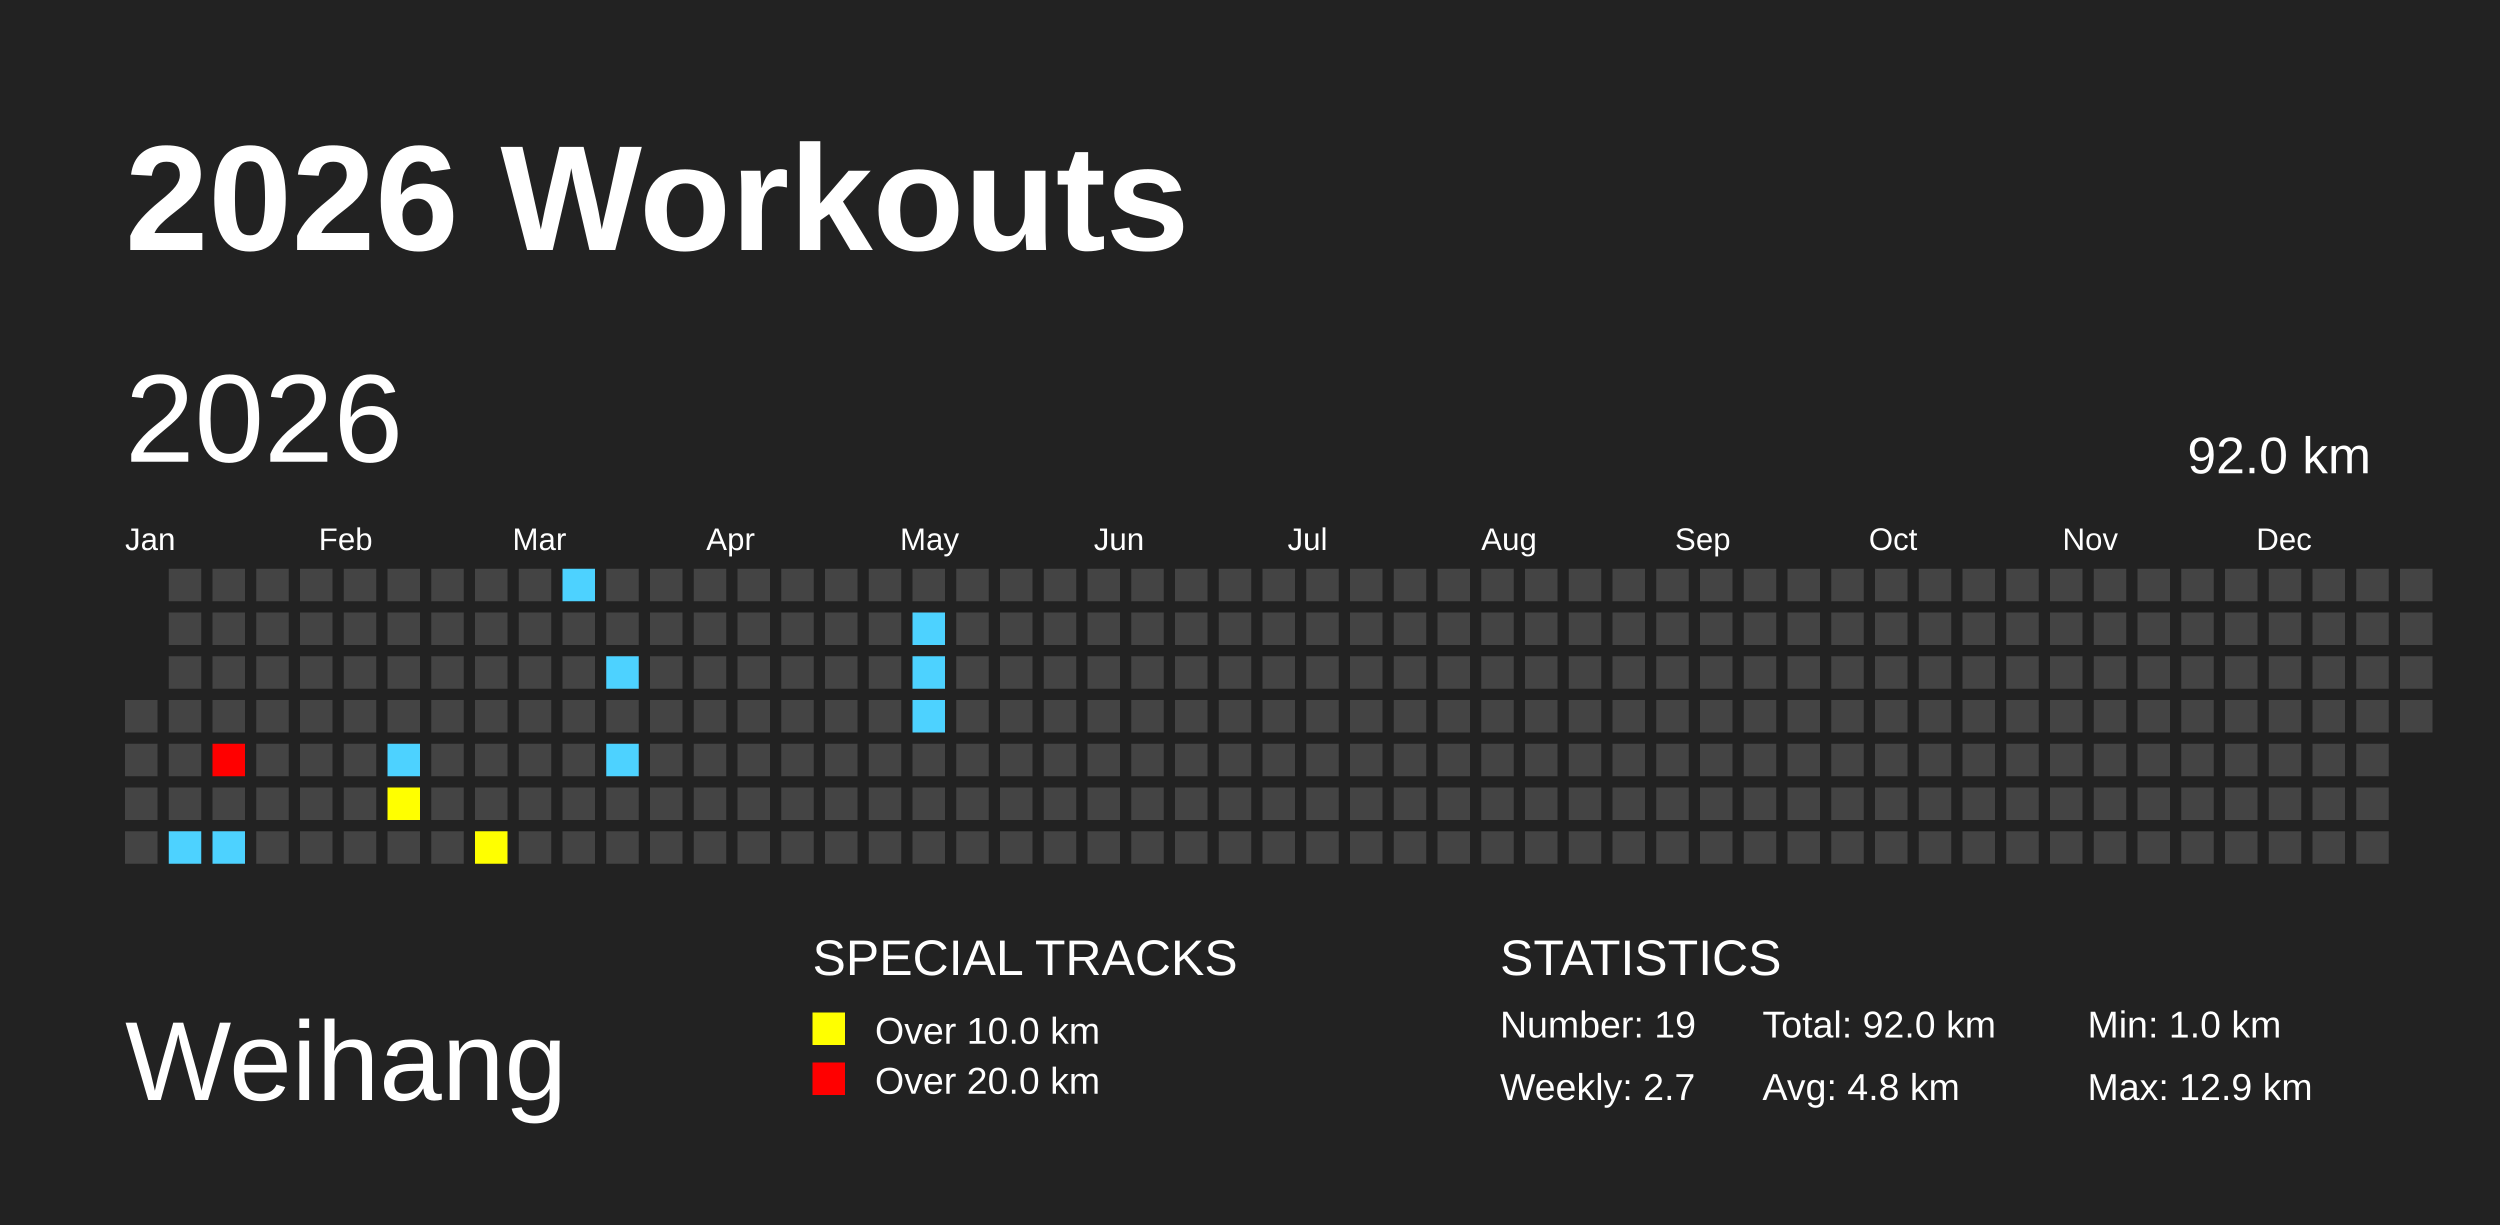
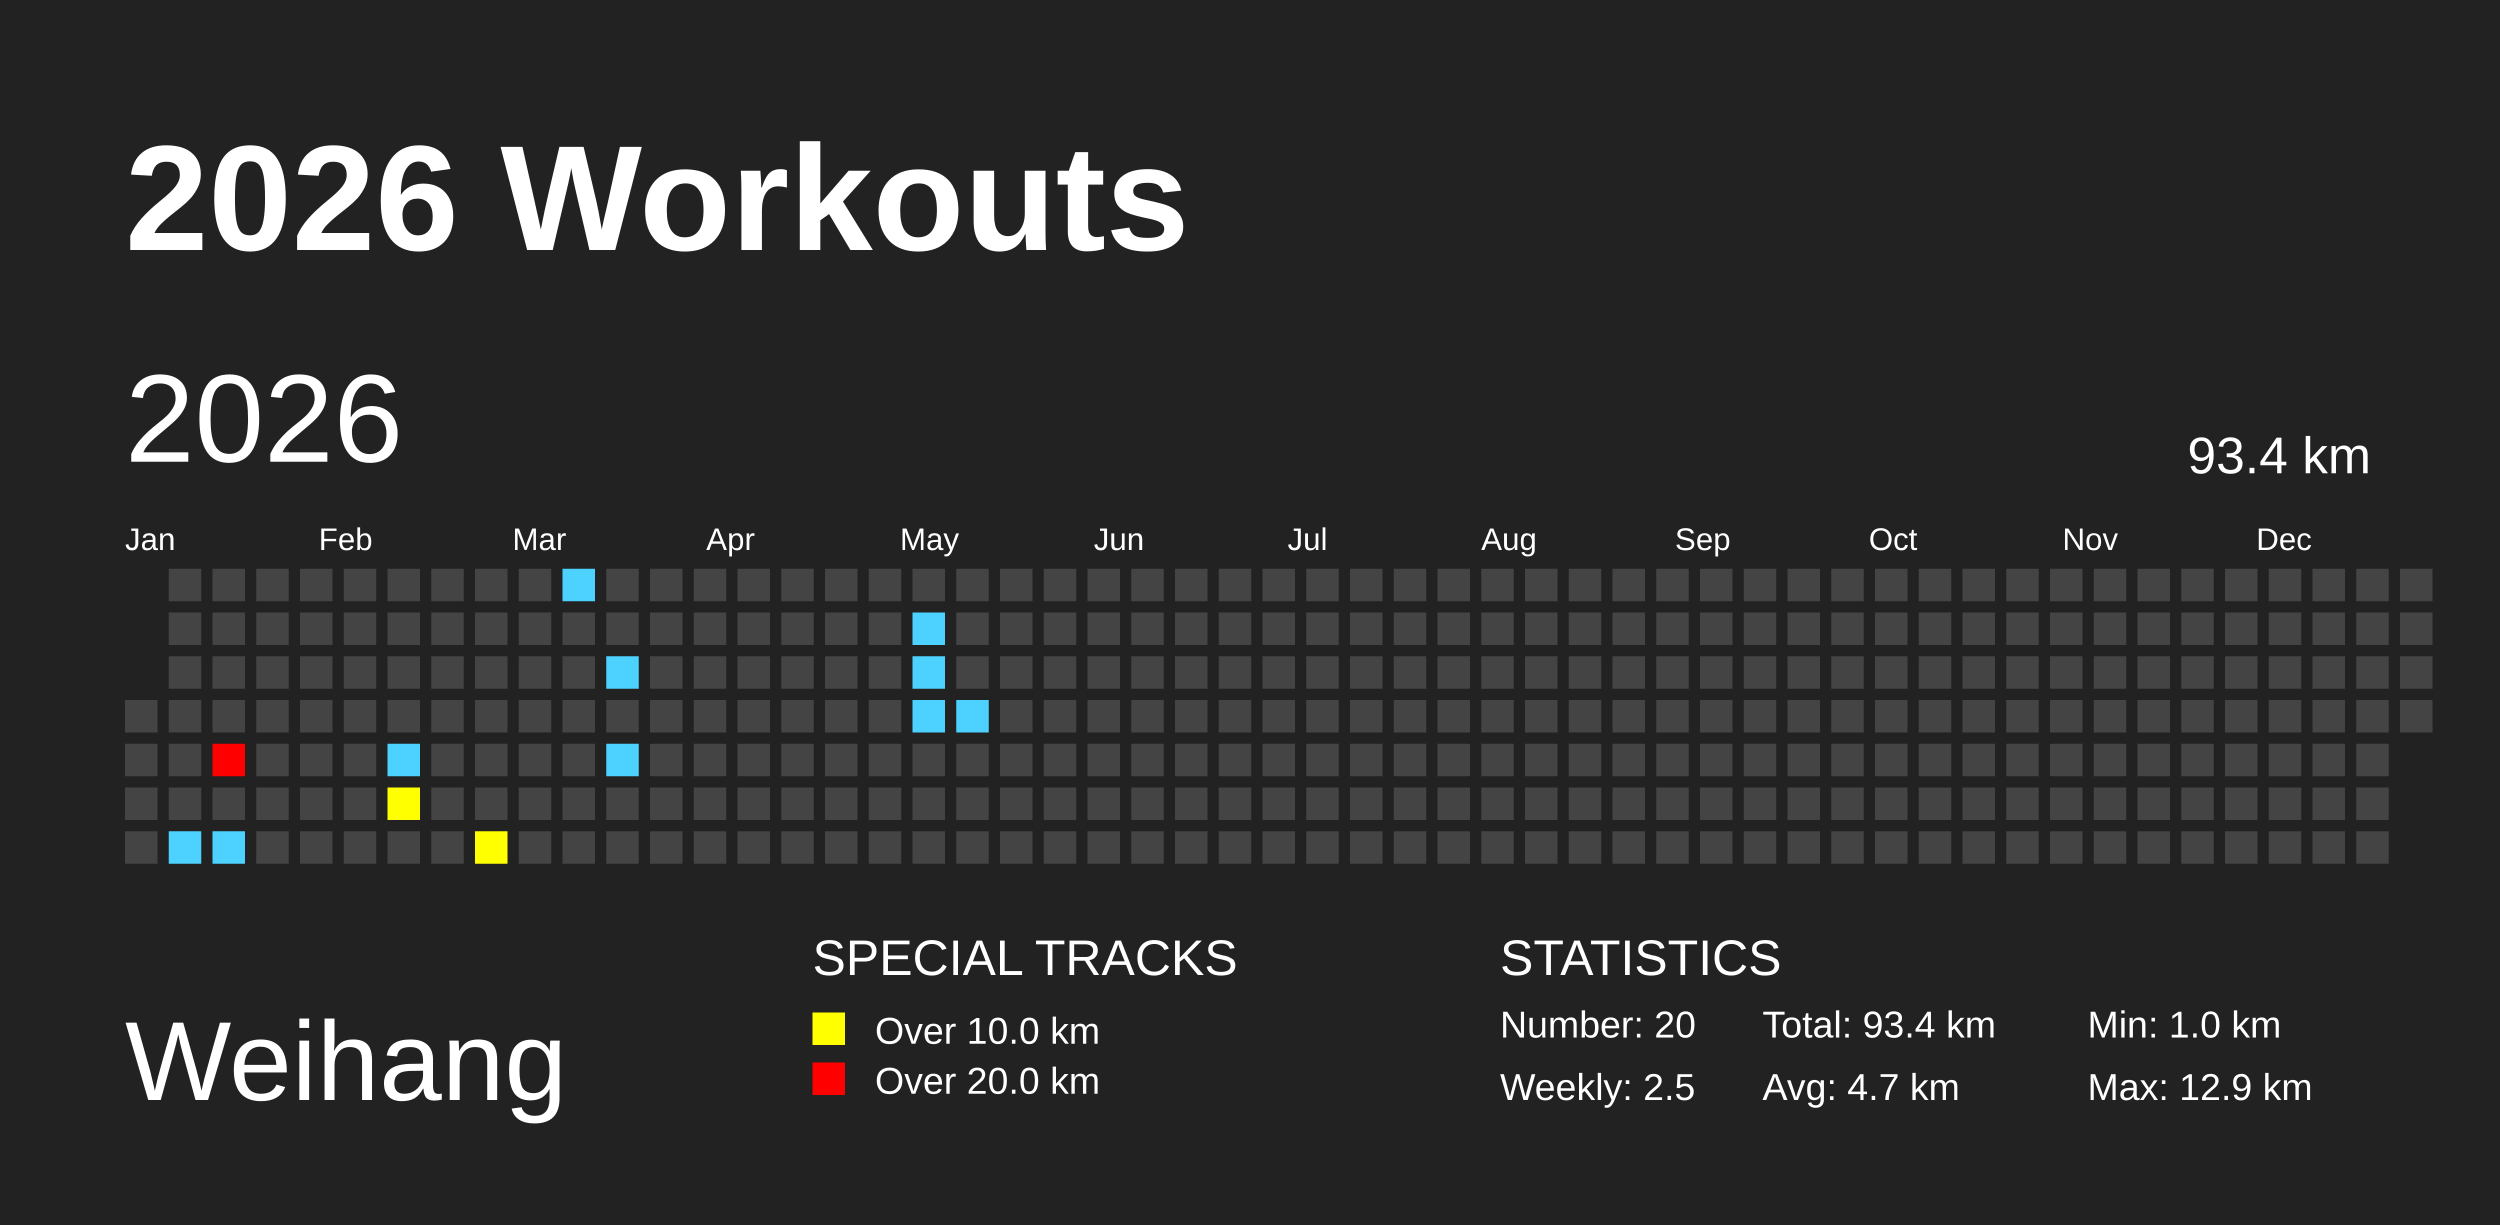
<svg xmlns="http://www.w3.org/2000/svg" baseProfile="full" height="98mm" version="1.1" viewBox="0,0,200,98" width="200mm">
  <defs />
  <rect fill="#222222" height="98" width="200" x="0" y="0" />
  <text fill="#FFFFFF" style="font-size:12px; font-family:Arial; font-weight:bold;" x="10" y="20">2026 Workouts</text>
  <text fill="#FFFFFF" style="font-size:9px; font-family:Arial" x="10" y="88">Weihang</text>
  <text fill="#FFFFFF" style="font-size:4px; font-family:Arial" x="65" y="78">SPECIAL TRACKS</text>
  <rect fill="yellow" height="2.6" width="2.6" x="65" y="81" />
  <text fill="#FFFFFF" style="font-size:3px; font-family:Arial" x="70" y="83.5">Over 10.0 km</text>
  <rect fill="red" height="2.6" width="2.6" x="65" y="85" />
  <text fill="#FFFFFF" style="font-size:3px; font-family:Arial" x="70" y="87.5">Over 20.0 km</text>
  <text fill="#FFFFFF" style="font-size:4px; font-family:Arial" x="120" y="78">STATISTICS</text>
-   <text fill="#FFFFFF" style="font-size:3px; font-family:Arial" x="120" y="83">Number: 19</text>
-   <text fill="#FFFFFF" style="font-size:3px; font-family:Arial" x="120" y="88">Weekly: 2.7</text>
-   <text fill="#FFFFFF" style="font-size:3px; font-family:Arial" x="141" y="83">Total: 92.0 km</text>
-   <text fill="#FFFFFF" style="font-size:3px; font-family:Arial" x="141" y="88">Avg: 4.8 km</text>
+   <text fill="#FFFFFF" style="font-size:3px; font-family:Arial" x="120" y="83">Number: 20</text>
+   <text fill="#FFFFFF" style="font-size:3px; font-family:Arial" x="120" y="88">Weekly: 2.5</text>
+   <text fill="#FFFFFF" style="font-size:3px; font-family:Arial" x="141" y="83">Total: 93.4 km</text>
+   <text fill="#FFFFFF" style="font-size:3px; font-family:Arial" x="141" y="88">Avg: 4.7 km</text>
  <text fill="#FFFFFF" style="font-size:3px; font-family:Arial" x="167" y="83">Min: 1.0 km</text>
  <text fill="#FFFFFF" style="font-size:3px; font-family:Arial" x="167" y="88">Max: 12.9 km</text>
  <text dominant-baseline="hanging" fill="#FFFFFF" style="font-size:10.0px; font-family:Arial;" x="10" y="30">2026</text>
-   <text dominant-baseline="hanging" fill="#FFFFFF" style="font-size:4.125px; font-family:Arial;" x="175" y="35">92.0 km</text>
+   <text dominant-baseline="hanging" fill="#FFFFFF" style="font-size:4.125px; font-family:Arial;" x="175" y="35">93.4 km</text>
  <text fill="#FFFFFF" style="font-size:2.5px; font-family:Arial" x="10.0" y="44">Jan</text>
  <text fill="#FFFFFF" style="font-size:2.5px; font-family:Arial" x="25.5" y="44">Feb</text>
  <text fill="#FFFFFF" style="font-size:2.5px; font-family:Arial" x="41.0" y="44">Mar</text>
  <text fill="#FFFFFF" style="font-size:2.5px; font-family:Arial" x="56.5" y="44">Apr</text>
  <text fill="#FFFFFF" style="font-size:2.5px; font-family:Arial" x="72.0" y="44">May</text>
  <text fill="#FFFFFF" style="font-size:2.5px; font-family:Arial" x="87.5" y="44">Jun</text>
  <text fill="#FFFFFF" style="font-size:2.5px; font-family:Arial" x="103.0" y="44">Jul</text>
  <text fill="#FFFFFF" style="font-size:2.5px; font-family:Arial" x="118.5" y="44">Aug</text>
  <text fill="#FFFFFF" style="font-size:2.5px; font-family:Arial" x="134.0" y="44">Sep</text>
  <text fill="#FFFFFF" style="font-size:2.5px; font-family:Arial" x="149.5" y="44">Oct</text>
  <text fill="#FFFFFF" style="font-size:2.5px; font-family:Arial" x="165.0" y="44">Nov</text>
  <text fill="#FFFFFF" style="font-size:2.5px; font-family:Arial" x="180.5" y="44">Dec</text>
  <rect fill="#444444" height="2.6" width="2.6" x="10.0" y="56.0" />
  <rect fill="#444444" height="2.6" width="2.6" x="10.0" y="59.5" />
  <rect fill="#444444" height="2.6" width="2.6" x="10.0" y="63.0" />
  <rect fill="#444444" height="2.6" width="2.6" x="10.0" y="66.5" />
  <rect fill="#444444" height="2.6" width="2.6" x="13.5" y="45.5" />
  <rect fill="#444444" height="2.6" width="2.6" x="13.5" y="49.0" />
  <rect fill="#444444" height="2.6" width="2.6" x="13.5" y="52.5" />
  <rect fill="#444444" height="2.6" width="2.6" x="13.5" y="56.0" />
  <rect fill="#444444" height="2.6" width="2.6" x="13.5" y="59.5" />
  <rect fill="#444444" height="2.6" width="2.6" x="13.5" y="63.0" />
  <rect fill="#4DD2FF" height="2.6" width="2.6" x="13.5" y="66.5" />
  <rect fill="#444444" height="2.6" width="2.6" x="17.0" y="45.5" />
  <rect fill="#444444" height="2.6" width="2.6" x="17.0" y="49.0" />
  <rect fill="#444444" height="2.6" width="2.6" x="17.0" y="52.5" />
  <rect fill="#444444" height="2.6" width="2.6" x="17.0" y="56.0" />
  <rect fill="red" height="2.6" width="2.6" x="17.0" y="59.5" />
  <rect fill="#444444" height="2.6" width="2.6" x="17.0" y="63.0" />
  <rect fill="#4DD2FF" height="2.6" width="2.6" x="17.0" y="66.5" />
  <rect fill="#444444" height="2.6" width="2.6" x="20.5" y="45.5" />
  <rect fill="#444444" height="2.6" width="2.6" x="20.5" y="49.0" />
  <rect fill="#444444" height="2.6" width="2.6" x="20.5" y="52.5" />
  <rect fill="#444444" height="2.6" width="2.6" x="20.5" y="56.0" />
  <rect fill="#444444" height="2.6" width="2.6" x="20.5" y="59.5" />
  <rect fill="#444444" height="2.6" width="2.6" x="20.5" y="63.0" />
  <rect fill="#444444" height="2.6" width="2.6" x="20.5" y="66.5" />
  <rect fill="#444444" height="2.6" width="2.6" x="24.0" y="45.5" />
  <rect fill="#444444" height="2.6" width="2.6" x="24.0" y="49.0" />
  <rect fill="#444444" height="2.6" width="2.6" x="24.0" y="52.5" />
  <rect fill="#444444" height="2.6" width="2.6" x="24.0" y="56.0" />
  <rect fill="#444444" height="2.6" width="2.6" x="24.0" y="59.5" />
  <rect fill="#444444" height="2.6" width="2.6" x="24.0" y="63.0" />
  <rect fill="#444444" height="2.6" width="2.6" x="24.0" y="66.5" />
  <rect fill="#444444" height="2.6" width="2.6" x="27.5" y="45.5" />
  <rect fill="#444444" height="2.6" width="2.6" x="27.5" y="49.0" />
  <rect fill="#444444" height="2.6" width="2.6" x="27.5" y="52.5" />
  <rect fill="#444444" height="2.6" width="2.6" x="27.5" y="56.0" />
  <rect fill="#444444" height="2.6" width="2.6" x="27.5" y="59.5" />
  <rect fill="#444444" height="2.6" width="2.6" x="27.5" y="63.0" />
  <rect fill="#444444" height="2.6" width="2.6" x="27.5" y="66.5" />
  <rect fill="#444444" height="2.6" width="2.6" x="31.0" y="45.5" />
  <rect fill="#444444" height="2.6" width="2.6" x="31.0" y="49.0" />
  <rect fill="#444444" height="2.6" width="2.6" x="31.0" y="52.5" />
  <rect fill="#444444" height="2.6" width="2.6" x="31.0" y="56.0" />
  <rect fill="#4DD2FF" height="2.6" width="2.6" x="31.0" y="59.5" />
  <rect fill="yellow" height="2.6" width="2.6" x="31.0" y="63.0" />
  <rect fill="#444444" height="2.6" width="2.6" x="31.0" y="66.5" />
  <rect fill="#444444" height="2.6" width="2.6" x="34.5" y="45.5" />
  <rect fill="#444444" height="2.6" width="2.6" x="34.5" y="49.0" />
  <rect fill="#444444" height="2.6" width="2.6" x="34.5" y="52.5" />
  <rect fill="#444444" height="2.6" width="2.6" x="34.5" y="56.0" />
  <rect fill="#444444" height="2.6" width="2.6" x="34.5" y="59.5" />
  <rect fill="#444444" height="2.6" width="2.6" x="34.5" y="63.0" />
  <rect fill="#444444" height="2.6" width="2.6" x="34.5" y="66.5" />
  <rect fill="#444444" height="2.6" width="2.6" x="38.0" y="45.5" />
  <rect fill="#444444" height="2.6" width="2.6" x="38.0" y="49.0" />
  <rect fill="#444444" height="2.6" width="2.6" x="38.0" y="52.5" />
  <rect fill="#444444" height="2.6" width="2.6" x="38.0" y="56.0" />
  <rect fill="#444444" height="2.6" width="2.6" x="38.0" y="59.5" />
  <rect fill="#444444" height="2.6" width="2.6" x="38.0" y="63.0" />
  <rect fill="yellow" height="2.6" width="2.6" x="38.0" y="66.5" />
  <rect fill="#444444" height="2.6" width="2.6" x="41.5" y="45.5" />
  <rect fill="#444444" height="2.6" width="2.6" x="41.5" y="49.0" />
  <rect fill="#444444" height="2.6" width="2.6" x="41.5" y="52.5" />
  <rect fill="#444444" height="2.6" width="2.6" x="41.5" y="56.0" />
  <rect fill="#444444" height="2.6" width="2.6" x="41.5" y="59.5" />
  <rect fill="#444444" height="2.6" width="2.6" x="41.5" y="63.0" />
  <rect fill="#444444" height="2.6" width="2.6" x="41.5" y="66.5" />
  <rect fill="#4DD2FF" height="2.6" width="2.6" x="45.0" y="45.5" />
  <rect fill="#444444" height="2.6" width="2.6" x="45.0" y="49.0" />
  <rect fill="#444444" height="2.6" width="2.6" x="45.0" y="52.5" />
  <rect fill="#444444" height="2.6" width="2.6" x="45.0" y="56.0" />
  <rect fill="#444444" height="2.6" width="2.6" x="45.0" y="59.5" />
  <rect fill="#444444" height="2.6" width="2.6" x="45.0" y="63.0" />
  <rect fill="#444444" height="2.6" width="2.6" x="45.0" y="66.5" />
  <rect fill="#444444" height="2.6" width="2.6" x="48.5" y="45.5" />
  <rect fill="#444444" height="2.6" width="2.6" x="48.5" y="49.0" />
  <rect fill="#4DD2FF" height="2.6" width="2.6" x="48.5" y="52.5" />
  <rect fill="#444444" height="2.6" width="2.6" x="48.5" y="56.0" />
  <rect fill="#4DD2FF" height="2.6" width="2.6" x="48.5" y="59.5" />
  <rect fill="#444444" height="2.6" width="2.6" x="48.5" y="63.0" />
  <rect fill="#444444" height="2.6" width="2.6" x="48.5" y="66.5" />
  <rect fill="#444444" height="2.6" width="2.6" x="52.0" y="45.5" />
  <rect fill="#444444" height="2.6" width="2.6" x="52.0" y="49.0" />
  <rect fill="#444444" height="2.6" width="2.6" x="52.0" y="52.5" />
  <rect fill="#444444" height="2.6" width="2.6" x="52.0" y="56.0" />
  <rect fill="#444444" height="2.6" width="2.6" x="52.0" y="59.5" />
  <rect fill="#444444" height="2.6" width="2.6" x="52.0" y="63.0" />
  <rect fill="#444444" height="2.6" width="2.6" x="52.0" y="66.5" />
  <rect fill="#444444" height="2.6" width="2.6" x="55.5" y="45.5" />
  <rect fill="#444444" height="2.6" width="2.6" x="55.5" y="49.0" />
  <rect fill="#444444" height="2.6" width="2.6" x="55.5" y="52.5" />
  <rect fill="#444444" height="2.6" width="2.6" x="55.5" y="56.0" />
  <rect fill="#444444" height="2.6" width="2.6" x="55.5" y="59.5" />
  <rect fill="#444444" height="2.6" width="2.6" x="55.5" y="63.0" />
  <rect fill="#444444" height="2.6" width="2.6" x="55.5" y="66.5" />
  <rect fill="#444444" height="2.6" width="2.6" x="59.0" y="45.5" />
  <rect fill="#444444" height="2.6" width="2.6" x="59.0" y="49.0" />
  <rect fill="#444444" height="2.6" width="2.6" x="59.0" y="52.5" />
  <rect fill="#444444" height="2.6" width="2.6" x="59.0" y="56.0" />
  <rect fill="#444444" height="2.6" width="2.6" x="59.0" y="59.5" />
  <rect fill="#444444" height="2.6" width="2.6" x="59.0" y="63.0" />
  <rect fill="#444444" height="2.6" width="2.6" x="59.0" y="66.5" />
  <rect fill="#444444" height="2.6" width="2.6" x="62.5" y="45.5" />
  <rect fill="#444444" height="2.6" width="2.6" x="62.5" y="49.0" />
  <rect fill="#444444" height="2.6" width="2.6" x="62.5" y="52.5" />
  <rect fill="#444444" height="2.6" width="2.6" x="62.5" y="56.0" />
  <rect fill="#444444" height="2.6" width="2.6" x="62.5" y="59.5" />
  <rect fill="#444444" height="2.6" width="2.6" x="62.5" y="63.0" />
  <rect fill="#444444" height="2.6" width="2.6" x="62.5" y="66.5" />
  <rect fill="#444444" height="2.6" width="2.6" x="66.0" y="45.5" />
  <rect fill="#444444" height="2.6" width="2.6" x="66.0" y="49.0" />
  <rect fill="#444444" height="2.6" width="2.6" x="66.0" y="52.5" />
  <rect fill="#444444" height="2.6" width="2.6" x="66.0" y="56.0" />
  <rect fill="#444444" height="2.6" width="2.6" x="66.0" y="59.5" />
  <rect fill="#444444" height="2.6" width="2.6" x="66.0" y="63.0" />
  <rect fill="#444444" height="2.6" width="2.6" x="66.0" y="66.5" />
  <rect fill="#444444" height="2.6" width="2.6" x="69.5" y="45.5" />
  <rect fill="#444444" height="2.6" width="2.6" x="69.5" y="49.0" />
  <rect fill="#444444" height="2.6" width="2.6" x="69.5" y="52.5" />
  <rect fill="#444444" height="2.6" width="2.6" x="69.5" y="56.0" />
  <rect fill="#444444" height="2.6" width="2.6" x="69.5" y="59.5" />
  <rect fill="#444444" height="2.6" width="2.6" x="69.5" y="63.0" />
  <rect fill="#444444" height="2.6" width="2.6" x="69.5" y="66.5" />
  <rect fill="#444444" height="2.6" width="2.6" x="73.0" y="45.5" />
  <rect fill="#4DD2FF" height="2.6" width="2.6" x="73.0" y="49.0" />
  <rect fill="#4DD2FF" height="2.6" width="2.6" x="73.0" y="52.5" />
  <rect fill="#4DD2FF" height="2.6" width="2.6" x="73.0" y="56.0" />
  <rect fill="#444444" height="2.6" width="2.6" x="73.0" y="59.5" />
  <rect fill="#444444" height="2.6" width="2.6" x="73.0" y="63.0" />
  <rect fill="#444444" height="2.6" width="2.6" x="73.0" y="66.5" />
  <rect fill="#444444" height="2.6" width="2.6" x="76.5" y="45.5" />
  <rect fill="#444444" height="2.6" width="2.6" x="76.5" y="49.0" />
  <rect fill="#444444" height="2.6" width="2.6" x="76.5" y="52.5" />
-   <rect fill="#444444" height="2.6" width="2.6" x="76.5" y="56.0" />
+   <rect fill="#4DD2FF" height="2.6" width="2.6" x="76.5" y="56.0" />
  <rect fill="#444444" height="2.6" width="2.6" x="76.5" y="59.5" />
  <rect fill="#444444" height="2.6" width="2.6" x="76.5" y="63.0" />
  <rect fill="#444444" height="2.6" width="2.6" x="76.5" y="66.5" />
  <rect fill="#444444" height="2.6" width="2.6" x="80.0" y="45.5" />
  <rect fill="#444444" height="2.6" width="2.6" x="80.0" y="49.0" />
  <rect fill="#444444" height="2.6" width="2.6" x="80.0" y="52.5" />
  <rect fill="#444444" height="2.6" width="2.6" x="80.0" y="56.0" />
  <rect fill="#444444" height="2.6" width="2.6" x="80.0" y="59.5" />
  <rect fill="#444444" height="2.6" width="2.6" x="80.0" y="63.0" />
  <rect fill="#444444" height="2.6" width="2.6" x="80.0" y="66.5" />
  <rect fill="#444444" height="2.6" width="2.6" x="83.5" y="45.5" />
  <rect fill="#444444" height="2.6" width="2.6" x="83.5" y="49.0" />
  <rect fill="#444444" height="2.6" width="2.6" x="83.5" y="52.5" />
  <rect fill="#444444" height="2.6" width="2.6" x="83.5" y="56.0" />
  <rect fill="#444444" height="2.6" width="2.6" x="83.5" y="59.5" />
  <rect fill="#444444" height="2.6" width="2.6" x="83.5" y="63.0" />
  <rect fill="#444444" height="2.6" width="2.6" x="83.5" y="66.5" />
  <rect fill="#444444" height="2.6" width="2.6" x="87.0" y="45.5" />
  <rect fill="#444444" height="2.6" width="2.6" x="87.0" y="49.0" />
  <rect fill="#444444" height="2.6" width="2.6" x="87.0" y="52.5" />
  <rect fill="#444444" height="2.6" width="2.6" x="87.0" y="56.0" />
  <rect fill="#444444" height="2.6" width="2.6" x="87.0" y="59.5" />
  <rect fill="#444444" height="2.6" width="2.6" x="87.0" y="63.0" />
  <rect fill="#444444" height="2.6" width="2.6" x="87.0" y="66.5" />
  <rect fill="#444444" height="2.6" width="2.6" x="90.5" y="45.5" />
  <rect fill="#444444" height="2.6" width="2.6" x="90.5" y="49.0" />
  <rect fill="#444444" height="2.6" width="2.6" x="90.5" y="52.5" />
  <rect fill="#444444" height="2.6" width="2.6" x="90.5" y="56.0" />
  <rect fill="#444444" height="2.6" width="2.6" x="90.5" y="59.5" />
  <rect fill="#444444" height="2.6" width="2.6" x="90.5" y="63.0" />
  <rect fill="#444444" height="2.6" width="2.6" x="90.5" y="66.5" />
  <rect fill="#444444" height="2.6" width="2.6" x="94.0" y="45.5" />
  <rect fill="#444444" height="2.6" width="2.6" x="94.0" y="49.0" />
  <rect fill="#444444" height="2.6" width="2.6" x="94.0" y="52.5" />
  <rect fill="#444444" height="2.6" width="2.6" x="94.0" y="56.0" />
  <rect fill="#444444" height="2.6" width="2.6" x="94.0" y="59.5" />
  <rect fill="#444444" height="2.6" width="2.6" x="94.0" y="63.0" />
  <rect fill="#444444" height="2.6" width="2.6" x="94.0" y="66.5" />
  <rect fill="#444444" height="2.6" width="2.6" x="97.5" y="45.5" />
  <rect fill="#444444" height="2.6" width="2.6" x="97.5" y="49.0" />
  <rect fill="#444444" height="2.6" width="2.6" x="97.5" y="52.5" />
  <rect fill="#444444" height="2.6" width="2.6" x="97.5" y="56.0" />
  <rect fill="#444444" height="2.6" width="2.6" x="97.5" y="59.5" />
  <rect fill="#444444" height="2.6" width="2.6" x="97.5" y="63.0" />
  <rect fill="#444444" height="2.6" width="2.6" x="97.5" y="66.5" />
  <rect fill="#444444" height="2.6" width="2.6" x="101.0" y="45.5" />
  <rect fill="#444444" height="2.6" width="2.6" x="101.0" y="49.0" />
  <rect fill="#444444" height="2.6" width="2.6" x="101.0" y="52.5" />
  <rect fill="#444444" height="2.6" width="2.6" x="101.0" y="56.0" />
  <rect fill="#444444" height="2.6" width="2.6" x="101.0" y="59.5" />
  <rect fill="#444444" height="2.6" width="2.6" x="101.0" y="63.0" />
  <rect fill="#444444" height="2.6" width="2.6" x="101.0" y="66.5" />
  <rect fill="#444444" height="2.6" width="2.6" x="104.5" y="45.5" />
  <rect fill="#444444" height="2.6" width="2.6" x="104.5" y="49.0" />
  <rect fill="#444444" height="2.6" width="2.6" x="104.5" y="52.5" />
  <rect fill="#444444" height="2.6" width="2.6" x="104.5" y="56.0" />
  <rect fill="#444444" height="2.6" width="2.6" x="104.5" y="59.5" />
  <rect fill="#444444" height="2.6" width="2.6" x="104.5" y="63.0" />
  <rect fill="#444444" height="2.6" width="2.6" x="104.5" y="66.5" />
  <rect fill="#444444" height="2.6" width="2.6" x="108.0" y="45.5" />
  <rect fill="#444444" height="2.6" width="2.6" x="108.0" y="49.0" />
  <rect fill="#444444" height="2.6" width="2.6" x="108.0" y="52.5" />
  <rect fill="#444444" height="2.6" width="2.6" x="108.0" y="56.0" />
  <rect fill="#444444" height="2.6" width="2.6" x="108.0" y="59.5" />
  <rect fill="#444444" height="2.6" width="2.6" x="108.0" y="63.0" />
  <rect fill="#444444" height="2.6" width="2.6" x="108.0" y="66.5" />
  <rect fill="#444444" height="2.6" width="2.6" x="111.5" y="45.5" />
  <rect fill="#444444" height="2.6" width="2.6" x="111.5" y="49.0" />
  <rect fill="#444444" height="2.6" width="2.6" x="111.5" y="52.5" />
  <rect fill="#444444" height="2.6" width="2.6" x="111.5" y="56.0" />
  <rect fill="#444444" height="2.6" width="2.6" x="111.5" y="59.5" />
  <rect fill="#444444" height="2.6" width="2.6" x="111.5" y="63.0" />
  <rect fill="#444444" height="2.6" width="2.6" x="111.5" y="66.5" />
  <rect fill="#444444" height="2.6" width="2.6" x="115.0" y="45.5" />
  <rect fill="#444444" height="2.6" width="2.6" x="115.0" y="49.0" />
  <rect fill="#444444" height="2.6" width="2.6" x="115.0" y="52.5" />
  <rect fill="#444444" height="2.6" width="2.6" x="115.0" y="56.0" />
  <rect fill="#444444" height="2.6" width="2.6" x="115.0" y="59.5" />
  <rect fill="#444444" height="2.6" width="2.6" x="115.0" y="63.0" />
  <rect fill="#444444" height="2.6" width="2.6" x="115.0" y="66.5" />
  <rect fill="#444444" height="2.6" width="2.6" x="118.5" y="45.5" />
  <rect fill="#444444" height="2.6" width="2.6" x="118.5" y="49.0" />
  <rect fill="#444444" height="2.6" width="2.6" x="118.5" y="52.5" />
  <rect fill="#444444" height="2.6" width="2.6" x="118.5" y="56.0" />
  <rect fill="#444444" height="2.6" width="2.6" x="118.5" y="59.5" />
  <rect fill="#444444" height="2.6" width="2.6" x="118.5" y="63.0" />
  <rect fill="#444444" height="2.6" width="2.6" x="118.5" y="66.5" />
  <rect fill="#444444" height="2.6" width="2.6" x="122.0" y="45.5" />
  <rect fill="#444444" height="2.6" width="2.6" x="122.0" y="49.0" />
  <rect fill="#444444" height="2.6" width="2.6" x="122.0" y="52.5" />
  <rect fill="#444444" height="2.6" width="2.6" x="122.0" y="56.0" />
  <rect fill="#444444" height="2.6" width="2.6" x="122.0" y="59.5" />
  <rect fill="#444444" height="2.6" width="2.6" x="122.0" y="63.0" />
  <rect fill="#444444" height="2.6" width="2.6" x="122.0" y="66.5" />
  <rect fill="#444444" height="2.6" width="2.6" x="125.5" y="45.5" />
  <rect fill="#444444" height="2.6" width="2.6" x="125.5" y="49.0" />
  <rect fill="#444444" height="2.6" width="2.6" x="125.5" y="52.5" />
  <rect fill="#444444" height="2.6" width="2.6" x="125.5" y="56.0" />
  <rect fill="#444444" height="2.6" width="2.6" x="125.5" y="59.5" />
  <rect fill="#444444" height="2.6" width="2.6" x="125.5" y="63.0" />
  <rect fill="#444444" height="2.6" width="2.6" x="125.5" y="66.5" />
  <rect fill="#444444" height="2.6" width="2.6" x="129.0" y="45.5" />
  <rect fill="#444444" height="2.6" width="2.6" x="129.0" y="49.0" />
  <rect fill="#444444" height="2.6" width="2.6" x="129.0" y="52.5" />
  <rect fill="#444444" height="2.6" width="2.6" x="129.0" y="56.0" />
  <rect fill="#444444" height="2.6" width="2.6" x="129.0" y="59.5" />
  <rect fill="#444444" height="2.6" width="2.6" x="129.0" y="63.0" />
  <rect fill="#444444" height="2.6" width="2.6" x="129.0" y="66.5" />
  <rect fill="#444444" height="2.6" width="2.6" x="132.5" y="45.5" />
  <rect fill="#444444" height="2.6" width="2.6" x="132.5" y="49.0" />
  <rect fill="#444444" height="2.6" width="2.6" x="132.5" y="52.5" />
  <rect fill="#444444" height="2.6" width="2.6" x="132.5" y="56.0" />
  <rect fill="#444444" height="2.6" width="2.6" x="132.5" y="59.5" />
  <rect fill="#444444" height="2.6" width="2.6" x="132.5" y="63.0" />
  <rect fill="#444444" height="2.6" width="2.6" x="132.5" y="66.5" />
  <rect fill="#444444" height="2.6" width="2.6" x="136.0" y="45.5" />
  <rect fill="#444444" height="2.6" width="2.6" x="136.0" y="49.0" />
  <rect fill="#444444" height="2.6" width="2.6" x="136.0" y="52.5" />
  <rect fill="#444444" height="2.6" width="2.6" x="136.0" y="56.0" />
  <rect fill="#444444" height="2.6" width="2.6" x="136.0" y="59.5" />
  <rect fill="#444444" height="2.6" width="2.6" x="136.0" y="63.0" />
  <rect fill="#444444" height="2.6" width="2.6" x="136.0" y="66.5" />
  <rect fill="#444444" height="2.6" width="2.6" x="139.5" y="45.5" />
  <rect fill="#444444" height="2.6" width="2.6" x="139.5" y="49.0" />
  <rect fill="#444444" height="2.6" width="2.6" x="139.5" y="52.5" />
  <rect fill="#444444" height="2.6" width="2.6" x="139.5" y="56.0" />
  <rect fill="#444444" height="2.6" width="2.6" x="139.5" y="59.5" />
  <rect fill="#444444" height="2.6" width="2.6" x="139.5" y="63.0" />
  <rect fill="#444444" height="2.6" width="2.6" x="139.5" y="66.5" />
  <rect fill="#444444" height="2.6" width="2.6" x="143.0" y="45.5" />
  <rect fill="#444444" height="2.6" width="2.6" x="143.0" y="49.0" />
  <rect fill="#444444" height="2.6" width="2.6" x="143.0" y="52.5" />
  <rect fill="#444444" height="2.6" width="2.6" x="143.0" y="56.0" />
  <rect fill="#444444" height="2.6" width="2.6" x="143.0" y="59.5" />
  <rect fill="#444444" height="2.6" width="2.6" x="143.0" y="63.0" />
  <rect fill="#444444" height="2.6" width="2.6" x="143.0" y="66.5" />
  <rect fill="#444444" height="2.6" width="2.6" x="146.5" y="45.5" />
  <rect fill="#444444" height="2.6" width="2.6" x="146.5" y="49.0" />
  <rect fill="#444444" height="2.6" width="2.6" x="146.5" y="52.5" />
  <rect fill="#444444" height="2.6" width="2.6" x="146.5" y="56.0" />
  <rect fill="#444444" height="2.6" width="2.6" x="146.5" y="59.5" />
  <rect fill="#444444" height="2.6" width="2.6" x="146.5" y="63.0" />
  <rect fill="#444444" height="2.6" width="2.6" x="146.5" y="66.5" />
  <rect fill="#444444" height="2.6" width="2.6" x="150.0" y="45.5" />
  <rect fill="#444444" height="2.6" width="2.6" x="150.0" y="49.0" />
  <rect fill="#444444" height="2.6" width="2.6" x="150.0" y="52.5" />
  <rect fill="#444444" height="2.6" width="2.6" x="150.0" y="56.0" />
  <rect fill="#444444" height="2.6" width="2.6" x="150.0" y="59.5" />
  <rect fill="#444444" height="2.6" width="2.6" x="150.0" y="63.0" />
  <rect fill="#444444" height="2.6" width="2.6" x="150.0" y="66.5" />
  <rect fill="#444444" height="2.6" width="2.6" x="153.5" y="45.5" />
  <rect fill="#444444" height="2.6" width="2.6" x="153.5" y="49.0" />
  <rect fill="#444444" height="2.6" width="2.6" x="153.5" y="52.5" />
  <rect fill="#444444" height="2.6" width="2.6" x="153.5" y="56.0" />
  <rect fill="#444444" height="2.6" width="2.6" x="153.5" y="59.5" />
  <rect fill="#444444" height="2.6" width="2.6" x="153.5" y="63.0" />
  <rect fill="#444444" height="2.6" width="2.6" x="153.5" y="66.5" />
  <rect fill="#444444" height="2.6" width="2.6" x="157.0" y="45.5" />
  <rect fill="#444444" height="2.6" width="2.6" x="157.0" y="49.0" />
  <rect fill="#444444" height="2.6" width="2.6" x="157.0" y="52.5" />
  <rect fill="#444444" height="2.6" width="2.6" x="157.0" y="56.0" />
  <rect fill="#444444" height="2.6" width="2.6" x="157.0" y="59.5" />
  <rect fill="#444444" height="2.6" width="2.6" x="157.0" y="63.0" />
  <rect fill="#444444" height="2.6" width="2.6" x="157.0" y="66.5" />
  <rect fill="#444444" height="2.6" width="2.6" x="160.5" y="45.5" />
  <rect fill="#444444" height="2.6" width="2.6" x="160.5" y="49.0" />
  <rect fill="#444444" height="2.6" width="2.6" x="160.5" y="52.5" />
  <rect fill="#444444" height="2.6" width="2.6" x="160.5" y="56.0" />
  <rect fill="#444444" height="2.6" width="2.6" x="160.5" y="59.5" />
  <rect fill="#444444" height="2.6" width="2.6" x="160.5" y="63.0" />
  <rect fill="#444444" height="2.6" width="2.6" x="160.5" y="66.5" />
  <rect fill="#444444" height="2.6" width="2.6" x="164.0" y="45.5" />
  <rect fill="#444444" height="2.6" width="2.6" x="164.0" y="49.0" />
  <rect fill="#444444" height="2.6" width="2.6" x="164.0" y="52.5" />
  <rect fill="#444444" height="2.6" width="2.6" x="164.0" y="56.0" />
  <rect fill="#444444" height="2.6" width="2.6" x="164.0" y="59.5" />
  <rect fill="#444444" height="2.6" width="2.6" x="164.0" y="63.0" />
  <rect fill="#444444" height="2.6" width="2.6" x="164.0" y="66.5" />
  <rect fill="#444444" height="2.6" width="2.6" x="167.5" y="45.5" />
  <rect fill="#444444" height="2.6" width="2.6" x="167.5" y="49.0" />
  <rect fill="#444444" height="2.6" width="2.6" x="167.5" y="52.5" />
  <rect fill="#444444" height="2.6" width="2.6" x="167.5" y="56.0" />
  <rect fill="#444444" height="2.6" width="2.6" x="167.5" y="59.5" />
  <rect fill="#444444" height="2.6" width="2.6" x="167.5" y="63.0" />
  <rect fill="#444444" height="2.6" width="2.6" x="167.5" y="66.5" />
  <rect fill="#444444" height="2.6" width="2.6" x="171.0" y="45.5" />
  <rect fill="#444444" height="2.6" width="2.6" x="171.0" y="49.0" />
  <rect fill="#444444" height="2.6" width="2.6" x="171.0" y="52.5" />
  <rect fill="#444444" height="2.6" width="2.6" x="171.0" y="56.0" />
  <rect fill="#444444" height="2.6" width="2.6" x="171.0" y="59.5" />
  <rect fill="#444444" height="2.6" width="2.6" x="171.0" y="63.0" />
  <rect fill="#444444" height="2.6" width="2.6" x="171.0" y="66.5" />
  <rect fill="#444444" height="2.6" width="2.6" x="174.5" y="45.5" />
  <rect fill="#444444" height="2.6" width="2.6" x="174.5" y="49.0" />
  <rect fill="#444444" height="2.6" width="2.6" x="174.5" y="52.5" />
  <rect fill="#444444" height="2.6" width="2.6" x="174.5" y="56.0" />
  <rect fill="#444444" height="2.6" width="2.6" x="174.5" y="59.5" />
  <rect fill="#444444" height="2.6" width="2.6" x="174.5" y="63.0" />
  <rect fill="#444444" height="2.6" width="2.6" x="174.5" y="66.5" />
  <rect fill="#444444" height="2.6" width="2.6" x="178.0" y="45.5" />
  <rect fill="#444444" height="2.6" width="2.6" x="178.0" y="49.0" />
  <rect fill="#444444" height="2.6" width="2.6" x="178.0" y="52.5" />
  <rect fill="#444444" height="2.6" width="2.6" x="178.0" y="56.0" />
  <rect fill="#444444" height="2.6" width="2.6" x="178.0" y="59.5" />
  <rect fill="#444444" height="2.6" width="2.6" x="178.0" y="63.0" />
  <rect fill="#444444" height="2.6" width="2.6" x="178.0" y="66.5" />
  <rect fill="#444444" height="2.6" width="2.6" x="181.5" y="45.5" />
  <rect fill="#444444" height="2.6" width="2.6" x="181.5" y="49.0" />
  <rect fill="#444444" height="2.6" width="2.6" x="181.5" y="52.5" />
  <rect fill="#444444" height="2.6" width="2.6" x="181.5" y="56.0" />
  <rect fill="#444444" height="2.6" width="2.6" x="181.5" y="59.5" />
  <rect fill="#444444" height="2.6" width="2.6" x="181.5" y="63.0" />
  <rect fill="#444444" height="2.6" width="2.6" x="181.5" y="66.5" />
  <rect fill="#444444" height="2.6" width="2.6" x="185.0" y="45.5" />
  <rect fill="#444444" height="2.6" width="2.6" x="185.0" y="49.0" />
  <rect fill="#444444" height="2.6" width="2.6" x="185.0" y="52.5" />
  <rect fill="#444444" height="2.6" width="2.6" x="185.0" y="56.0" />
  <rect fill="#444444" height="2.6" width="2.6" x="185.0" y="59.5" />
  <rect fill="#444444" height="2.6" width="2.6" x="185.0" y="63.0" />
  <rect fill="#444444" height="2.6" width="2.6" x="185.0" y="66.5" />
  <rect fill="#444444" height="2.6" width="2.6" x="188.5" y="45.5" />
  <rect fill="#444444" height="2.6" width="2.6" x="188.5" y="49.0" />
  <rect fill="#444444" height="2.6" width="2.6" x="188.5" y="52.5" />
  <rect fill="#444444" height="2.6" width="2.6" x="188.5" y="56.0" />
  <rect fill="#444444" height="2.6" width="2.6" x="188.5" y="59.5" />
  <rect fill="#444444" height="2.6" width="2.6" x="188.5" y="63.0" />
  <rect fill="#444444" height="2.6" width="2.6" x="188.5" y="66.5" />
  <rect fill="#444444" height="2.6" width="2.6" x="192.0" y="45.5" />
  <rect fill="#444444" height="2.6" width="2.6" x="192.0" y="49.0" />
  <rect fill="#444444" height="2.6" width="2.6" x="192.0" y="52.5" />
  <rect fill="#444444" height="2.6" width="2.6" x="192.0" y="56.0" />
</svg>
